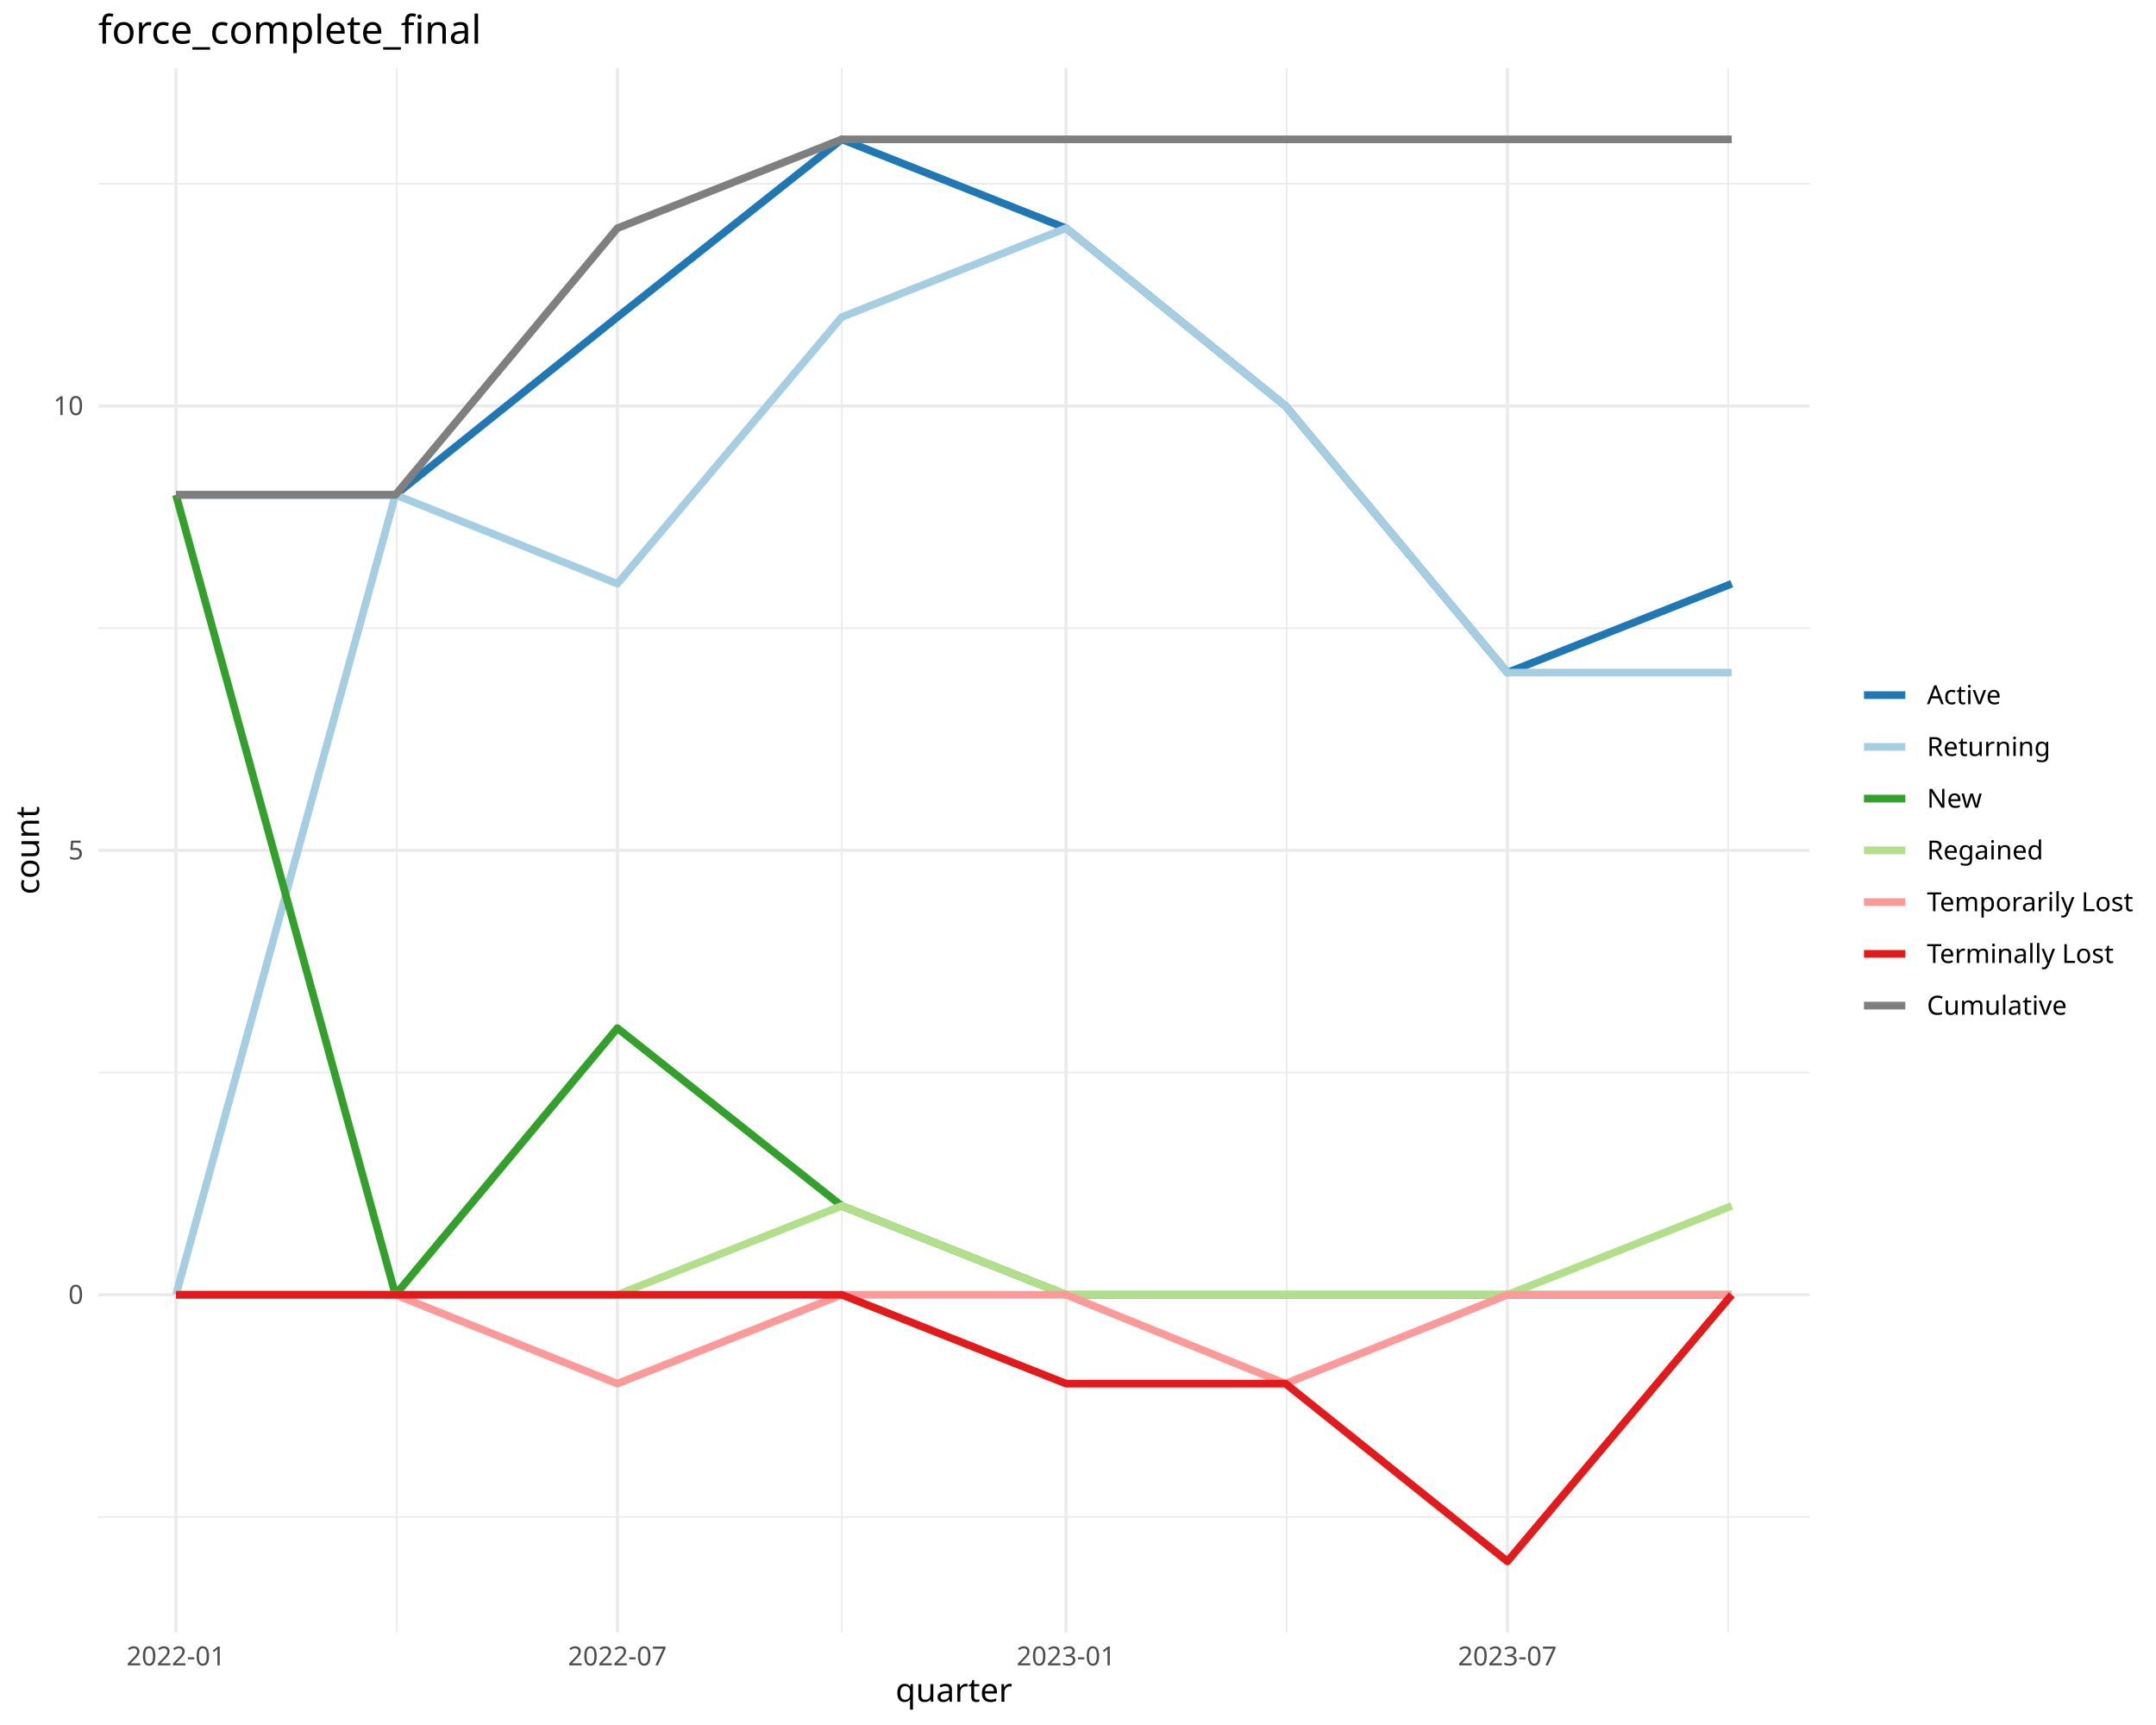
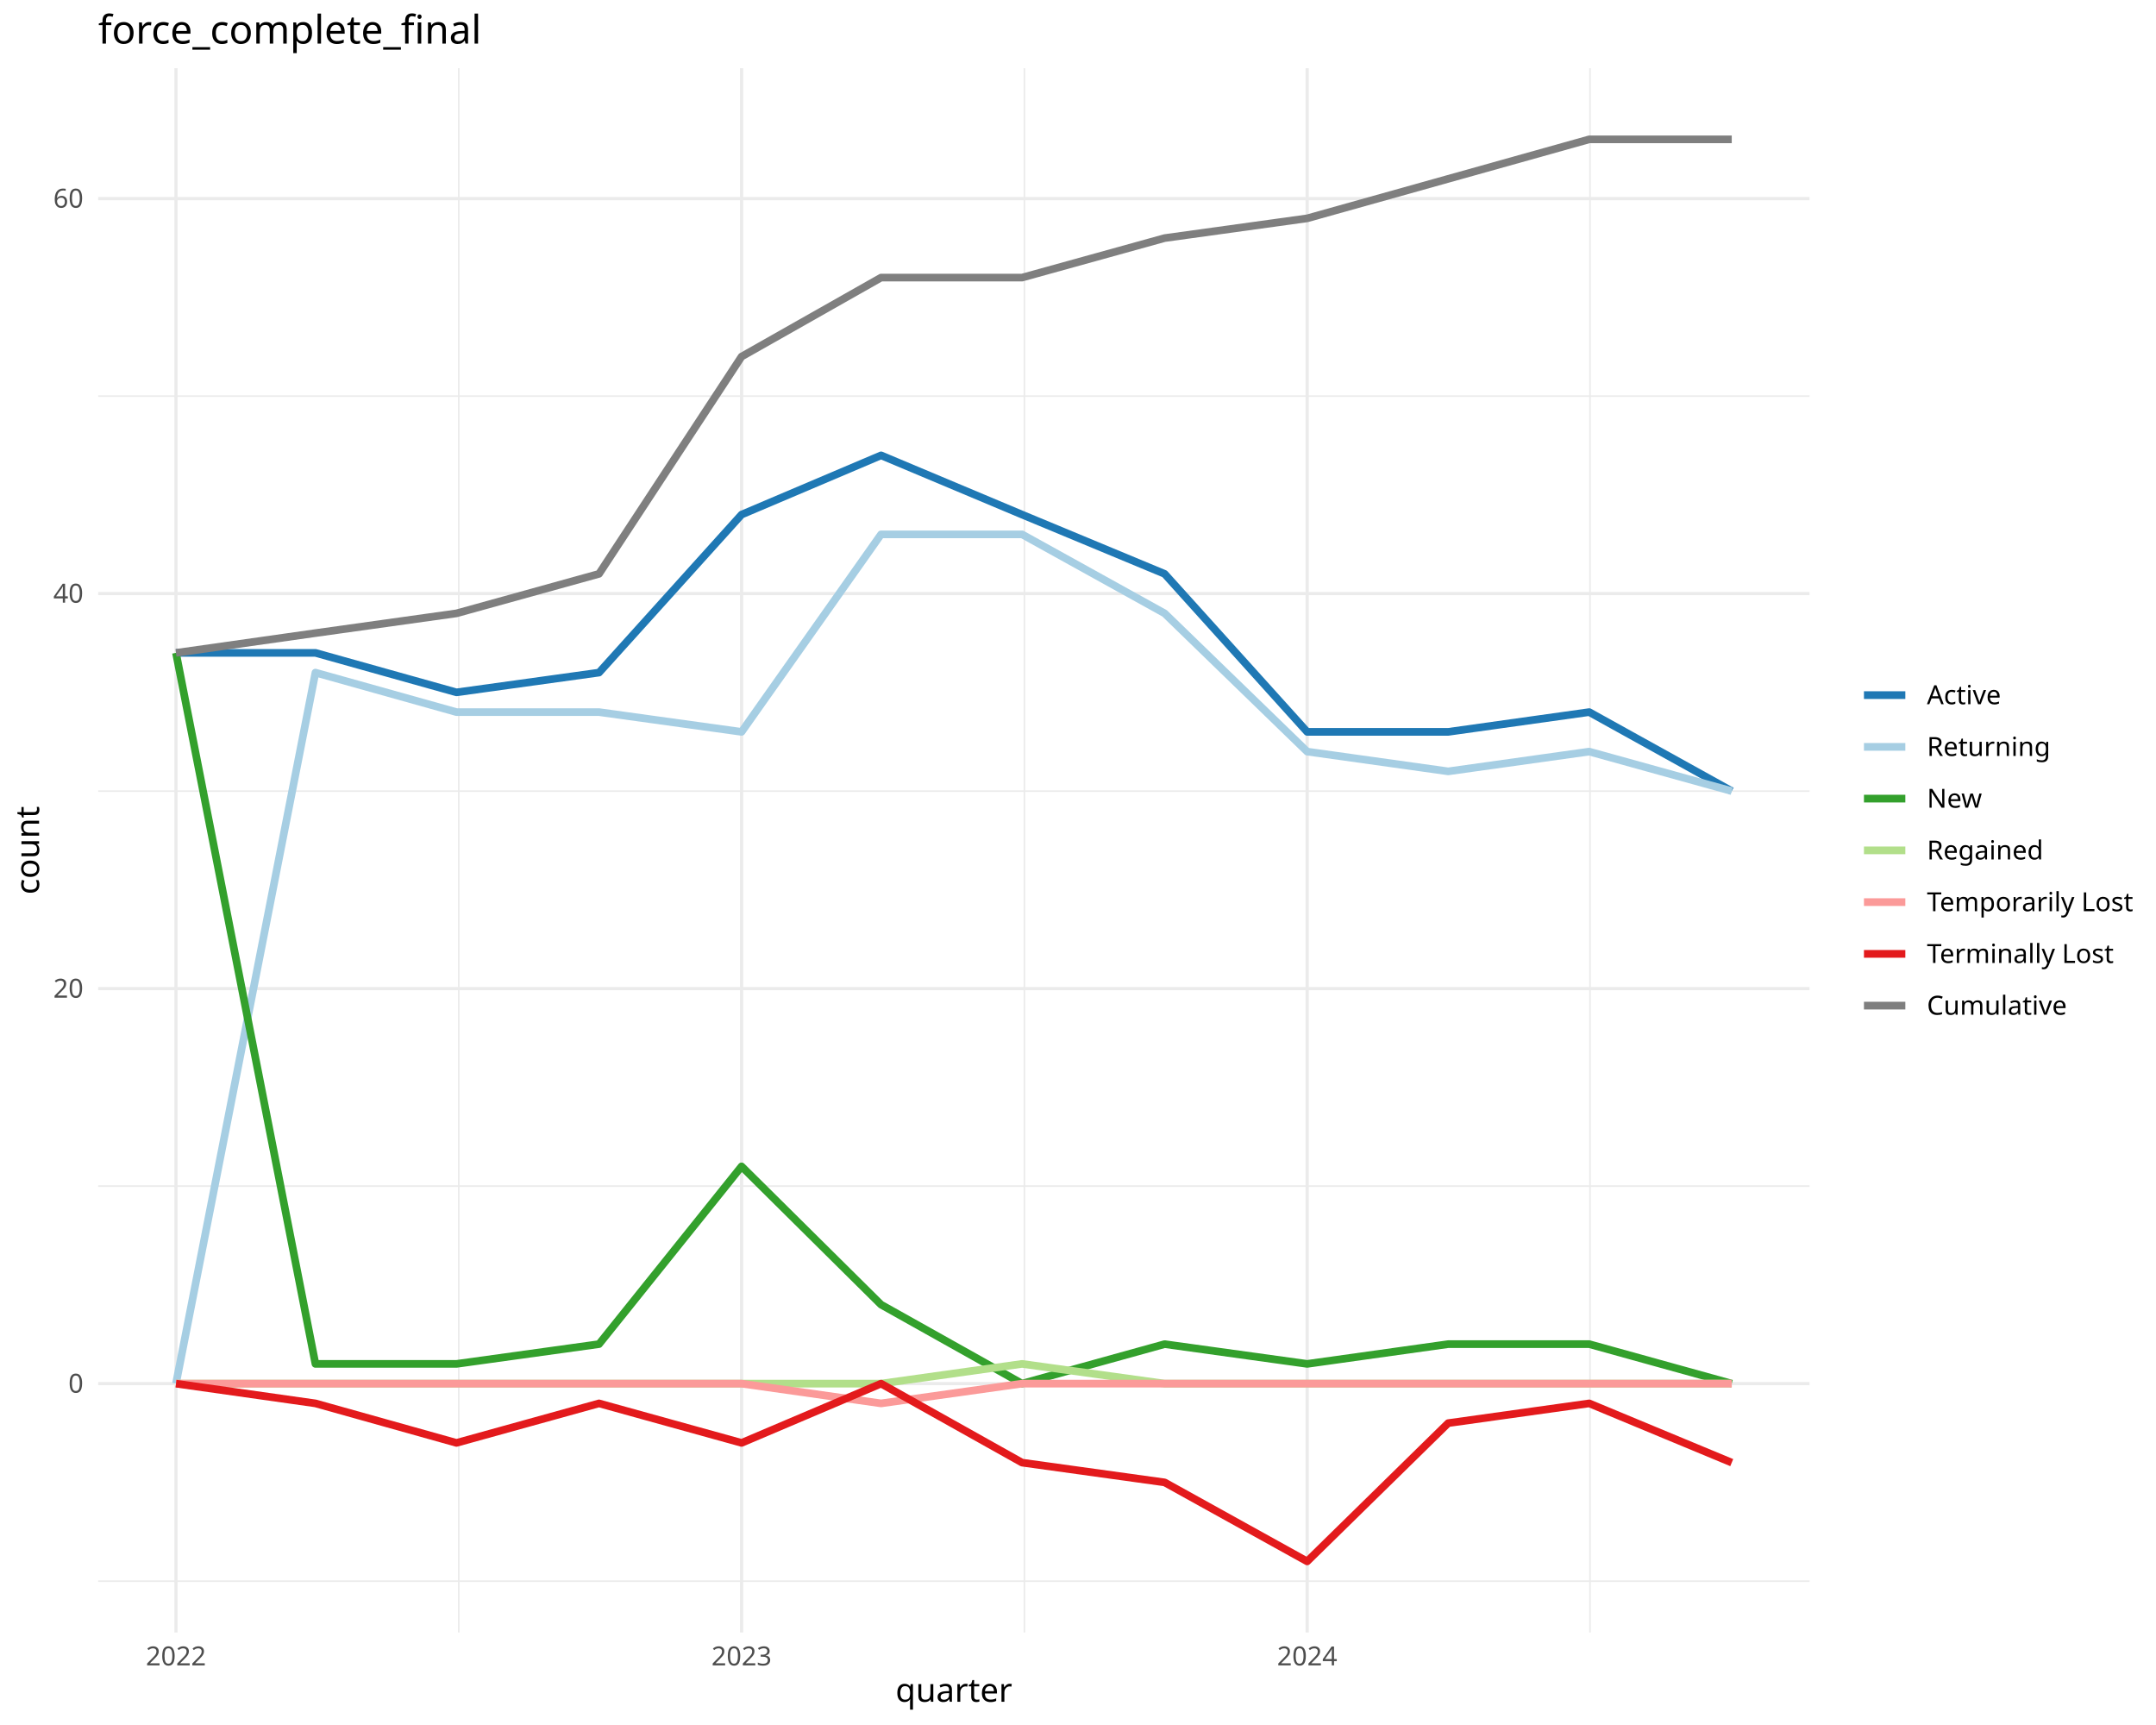
<svg xmlns="http://www.w3.org/2000/svg" class="svglite" data-engine-version="2.0" width="720.00pt" height="576.00pt" viewBox="0 0 720.00 576.00">
  <defs>
    <style type="text/css">
    .svglite line, .svglite polyline, .svglite polygon, .svglite path, .svglite rect, .svglite circle {
      fill: none;
      stroke: #000000;
      stroke-linecap: round;
      stroke-linejoin: round;
      stroke-miterlimit: 10.00;
    }
  </style>
  </defs>
  <rect width="100%" height="100%" style="stroke: none; fill: #FFFFFF;" />
  <defs>
    <clipPath id="cpMC4wMHw3MjAuMDB8MC4wMHw1NzYuMDA=">
      <rect x="0.00" y="0.00" width="720.00" height="576.00" />
    </clipPath>
  </defs>
  <g clip-path="url(#cpMC4wMHw3MjAuMDB8MC4wMHw1NzYuMDA=)">
    <rect x="0.00" y="0.00" width="720.00" height="576.00" style="stroke-width: 1.07; stroke: none; fill: #FFFFFF;" />
  </g>
  <defs>
    <clipPath id="cpMzIuNzl8NjA0LjMwfDIyLjc4fDU0NS4xMQ==">
      <rect x="32.79" y="22.78" width="571.51" height="522.33" />
    </clipPath>
  </defs>
  <g clip-path="url(#cpMzIuNzl8NjA0LjMwfDIyLjc4fDU0NS4xMQ==)">
-     <polyline points="32.79,506.53 604.30,506.53 " style="stroke-width: 0.53; stroke: #EBEBEB; stroke-linecap: butt;" />
-     <polyline points="32.79,358.14 604.30,358.14 " style="stroke-width: 0.53; stroke: #EBEBEB; stroke-linecap: butt;" />
-     <polyline points="32.79,209.75 604.30,209.75 " style="stroke-width: 0.53; stroke: #EBEBEB; stroke-linecap: butt;" />
-     <polyline points="32.79,61.36 604.30,61.36 " style="stroke-width: 0.53; stroke: #EBEBEB; stroke-linecap: butt;" />
-     <polyline points="132.47,545.11 132.47,22.78 " style="stroke-width: 0.53; stroke: #EBEBEB; stroke-linecap: butt;" />
-     <polyline points="281.09,545.11 281.09,22.78 " style="stroke-width: 0.53; stroke: #EBEBEB; stroke-linecap: butt;" />
-     <polyline points="429.71,545.11 429.71,22.78 " style="stroke-width: 0.53; stroke: #EBEBEB; stroke-linecap: butt;" />
-     <polyline points="577.10,545.11 577.10,22.78 " style="stroke-width: 0.53; stroke: #EBEBEB; stroke-linecap: butt;" />
-     <polyline points="32.79,432.34 604.30,432.34 " style="stroke-width: 1.07; stroke: #EBEBEB; stroke-linecap: butt;" />
-     <polyline points="32.79,283.95 604.30,283.95 " style="stroke-width: 1.07; stroke: #EBEBEB; stroke-linecap: butt;" />
-     <polyline points="32.79,135.56 604.30,135.56 " style="stroke-width: 1.07; stroke: #EBEBEB; stroke-linecap: butt;" />
+     <polyline points="32.79,527.97 604.30,527.97 " style="stroke-width: 0.53; stroke: #EBEBEB; stroke-linecap: butt;" />
+     <polyline points="32.79,396.06 604.30,396.06 " style="stroke-width: 0.53; stroke: #EBEBEB; stroke-linecap: butt;" />
+     <polyline points="32.79,264.16 604.30,264.16 " style="stroke-width: 0.53; stroke: #EBEBEB; stroke-linecap: butt;" />
+     <polyline points="32.79,132.26 604.30,132.26 " style="stroke-width: 0.53; stroke: #EBEBEB; stroke-linecap: butt;" />
+     <polyline points="153.21,545.11 153.21,22.78 " style="stroke-width: 0.53; stroke: #EBEBEB; stroke-linecap: butt;" />
+     <polyline points="342.09,545.11 342.09,22.78 " style="stroke-width: 0.53; stroke: #EBEBEB; stroke-linecap: butt;" />
+     <polyline points="530.98,545.11 530.98,22.78 " style="stroke-width: 0.53; stroke: #EBEBEB; stroke-linecap: butt;" />
+     <polyline points="32.79,462.01 604.30,462.01 " style="stroke-width: 1.07; stroke: #EBEBEB; stroke-linecap: butt;" />
+     <polyline points="32.79,330.11 604.30,330.11 " style="stroke-width: 1.07; stroke: #EBEBEB; stroke-linecap: butt;" />
+     <polyline points="32.79,198.21 604.30,198.21 " style="stroke-width: 1.07; stroke: #EBEBEB; stroke-linecap: butt;" />
+     <polyline points="32.79,66.31 604.30,66.31 " style="stroke-width: 1.07; stroke: #EBEBEB; stroke-linecap: butt;" />
    <polyline points="58.77,545.11 58.77,22.78 " style="stroke-width: 1.07; stroke: #EBEBEB; stroke-linecap: butt;" />
-     <polyline points="206.17,545.11 206.17,22.78 " style="stroke-width: 1.07; stroke: #EBEBEB; stroke-linecap: butt;" />
-     <polyline points="356.01,545.11 356.01,22.78 " style="stroke-width: 1.07; stroke: #EBEBEB; stroke-linecap: butt;" />
-     <polyline points="503.40,545.11 503.40,22.78 " style="stroke-width: 1.07; stroke: #EBEBEB; stroke-linecap: butt;" />
-     <polyline points="58.77,165.24 132.06,165.24 206.17,105.88 281.09,46.53 356.01,76.20 429.30,135.56 503.40,224.59 578.32,194.91 " style="stroke-width: 2.56; stroke: #1F78B4; stroke-linecap: butt;" />
-     <polyline points="58.77,432.34 132.06,165.24 206.17,194.91 281.09,105.88 356.01,76.20 429.30,135.56 503.40,224.59 578.32,224.59 " style="stroke-width: 2.56; stroke: #A6CEE3; stroke-linecap: butt;" />
-     <polyline points="58.77,165.24 132.06,432.34 206.17,343.30 281.09,402.66 356.01,432.34 429.30,432.34 503.40,432.34 578.32,432.34 " style="stroke-width: 2.56; stroke: #33A02C; stroke-linecap: butt;" />
-     <polyline points="58.77,432.34 132.06,432.34 206.17,432.34 281.09,402.66 356.01,432.34 429.30,432.34 503.40,432.34 578.32,402.66 " style="stroke-width: 2.56; stroke: #B2DF8A; stroke-linecap: butt;" />
-     <polyline points="58.77,432.34 132.06,432.34 206.17,462.01 281.09,432.34 356.01,432.34 429.30,462.01 503.40,432.34 578.32,432.34 " style="stroke-width: 2.56; stroke: #FB9A99; stroke-linecap: butt;" />
-     <polyline points="58.77,432.34 132.06,432.34 206.17,432.34 281.09,432.34 356.01,462.01 429.30,462.01 503.40,521.37 578.32,432.34 " style="stroke-width: 2.56; stroke: #E31A1C; stroke-linecap: butt;" />
-     <polyline points="58.77,165.24 132.06,165.24 206.17,76.20 281.09,46.53 356.01,46.53 429.30,46.53 503.40,46.53 578.32,46.53 " style="stroke-width: 2.56; stroke: #7F7F7F; stroke-linecap: butt;" />
+     <polyline points="247.65,545.11 247.65,22.78 " style="stroke-width: 1.07; stroke: #EBEBEB; stroke-linecap: butt;" />
+     <polyline points="436.53,545.11 436.53,22.78 " style="stroke-width: 1.07; stroke: #EBEBEB; stroke-linecap: butt;" />
+     <polyline points="58.77,218.00 105.34,218.00 152.44,231.19 200.04,224.59 247.65,171.83 294.23,152.05 341.32,171.83 388.93,191.62 436.53,244.38 483.63,244.38 530.72,237.78 578.32,264.16 " style="stroke-width: 2.56; stroke: #1F78B4; stroke-linecap: butt;" />
+     <polyline points="58.77,462.01 105.34,224.59 152.44,237.78 200.04,237.78 247.65,244.38 294.23,178.43 341.32,178.43 388.93,204.81 436.53,250.97 483.63,257.57 530.72,250.97 578.32,264.16 " style="stroke-width: 2.56; stroke: #A6CEE3; stroke-linecap: butt;" />
+     <polyline points="58.77,218.00 105.34,455.42 152.44,455.42 200.04,448.82 247.65,389.47 294.23,435.63 341.32,462.01 388.93,448.82 436.53,455.42 483.63,448.82 530.72,448.82 578.32,462.01 " style="stroke-width: 2.56; stroke: #33A02C; stroke-linecap: butt;" />
+     <polyline points="58.77,462.01 105.34,462.01 152.44,462.01 200.04,462.01 247.65,462.01 294.23,462.01 341.32,455.42 388.93,462.01 436.53,462.01 483.63,462.01 530.72,462.01 578.32,462.01 " style="stroke-width: 2.56; stroke: #B2DF8A; stroke-linecap: butt;" />
+     <polyline points="58.77,462.01 105.34,462.01 152.44,462.01 200.04,462.01 247.65,462.01 294.23,468.61 341.32,462.01 388.93,462.01 436.53,462.01 483.63,462.01 530.72,462.01 578.32,462.01 " style="stroke-width: 2.56; stroke: #FB9A99; stroke-linecap: butt;" />
+     <polyline points="58.77,462.01 105.34,468.61 152.44,481.80 200.04,468.61 247.65,481.80 294.23,462.01 341.32,488.39 388.93,494.99 436.53,521.37 483.63,475.20 530.72,468.61 578.32,488.39 " style="stroke-width: 2.56; stroke: #E31A1C; stroke-linecap: butt;" />
+     <polyline points="58.77,218.00 105.34,211.40 152.44,204.81 200.04,191.62 247.65,119.07 294.23,92.69 341.32,92.69 388.93,79.50 436.53,72.91 483.63,59.72 530.72,46.53 578.32,46.53 " style="stroke-width: 2.56; stroke: #7F7F7F; stroke-linecap: butt;" />
  </g>
  <g clip-path="url(#cpMC4wMHw3MjAuMDB8MC4wMHw1NzYuMDA=)">
-     <text x="27.86" y="435.36" text-anchor="end" style="font-size: 8.80px; fill: #4D4D4D; font-family: sans;" textLength="4.89px" lengthAdjust="spacingAndGlyphs">0</text>
-     <text x="27.86" y="286.98" text-anchor="end" style="font-size: 8.80px; fill: #4D4D4D; font-family: sans;" textLength="4.89px" lengthAdjust="spacingAndGlyphs">5</text>
-     <text x="27.86" y="138.59" text-anchor="end" style="font-size: 8.80px; fill: #4D4D4D; font-family: sans;" textLength="9.79px" lengthAdjust="spacingAndGlyphs">10</text>
-     <text x="58.77" y="556.10" text-anchor="middle" style="font-size: 8.80px; fill: #4D4D4D; font-family: sans;" textLength="32.30px" lengthAdjust="spacingAndGlyphs">2022-01</text>
-     <text x="206.17" y="556.10" text-anchor="middle" style="font-size: 8.80px; fill: #4D4D4D; font-family: sans;" textLength="32.30px" lengthAdjust="spacingAndGlyphs">2022-07</text>
-     <text x="356.01" y="556.10" text-anchor="middle" style="font-size: 8.80px; fill: #4D4D4D; font-family: sans;" textLength="32.30px" lengthAdjust="spacingAndGlyphs">2023-01</text>
-     <text x="503.40" y="556.10" text-anchor="middle" style="font-size: 8.80px; fill: #4D4D4D; font-family: sans;" textLength="32.30px" lengthAdjust="spacingAndGlyphs">2023-07</text>
+     <text x="27.86" y="465.04" text-anchor="end" style="font-size: 8.80px; fill: #4D4D4D; font-family: sans;" textLength="4.89px" lengthAdjust="spacingAndGlyphs">0</text>
+     <text x="27.86" y="333.14" text-anchor="end" style="font-size: 8.80px; fill: #4D4D4D; font-family: sans;" textLength="9.79px" lengthAdjust="spacingAndGlyphs">20</text>
+     <text x="27.86" y="201.24" text-anchor="end" style="font-size: 8.80px; fill: #4D4D4D; font-family: sans;" textLength="9.79px" lengthAdjust="spacingAndGlyphs">40</text>
+     <text x="27.86" y="69.34" text-anchor="end" style="font-size: 8.80px; fill: #4D4D4D; font-family: sans;" textLength="9.79px" lengthAdjust="spacingAndGlyphs">60</text>
+     <text x="58.77" y="556.10" text-anchor="middle" style="font-size: 8.80px; fill: #4D4D4D; font-family: sans;" textLength="19.58px" lengthAdjust="spacingAndGlyphs">2022</text>
+     <text x="247.65" y="556.10" text-anchor="middle" style="font-size: 8.80px; fill: #4D4D4D; font-family: sans;" textLength="19.58px" lengthAdjust="spacingAndGlyphs">2023</text>
+     <text x="436.53" y="556.10" text-anchor="middle" style="font-size: 8.80px; fill: #4D4D4D; font-family: sans;" textLength="19.58px" lengthAdjust="spacingAndGlyphs">2024</text>
    <text x="318.55" y="568.24" text-anchor="middle" style="font-size: 11.00px; font-family: sans;" textLength="34.85px" lengthAdjust="spacingAndGlyphs">quarter</text>
    <text transform="translate(13.05,283.95) rotate(-90)" text-anchor="middle" style="font-size: 11.00px; font-family: sans;" textLength="26.91px" lengthAdjust="spacingAndGlyphs">count</text>
    <line x1="622.47" y1="232.11" x2="636.29" y2="232.11" style="stroke-width: 2.56; stroke: #1F78B4; stroke-linecap: butt;" />
    <line x1="622.47" y1="249.39" x2="636.29" y2="249.39" style="stroke-width: 2.56; stroke: #A6CEE3; stroke-linecap: butt;" />
    <line x1="622.47" y1="266.67" x2="636.29" y2="266.67" style="stroke-width: 2.56; stroke: #33A02C; stroke-linecap: butt;" />
    <line x1="622.47" y1="283.95" x2="636.29" y2="283.95" style="stroke-width: 2.56; stroke: #B2DF8A; stroke-linecap: butt;" />
    <line x1="622.47" y1="301.23" x2="636.29" y2="301.23" style="stroke-width: 2.56; stroke: #FB9A99; stroke-linecap: butt;" />
    <line x1="622.47" y1="318.51" x2="636.29" y2="318.51" style="stroke-width: 2.56; stroke: #E31A1C; stroke-linecap: butt;" />
    <line x1="622.47" y1="335.79" x2="636.29" y2="335.79" style="stroke-width: 2.56; stroke: #7F7F7F; stroke-linecap: butt;" />
    <text x="643.50" y="235.14" style="font-size: 8.80px; font-family: sans;" textLength="23.97px" lengthAdjust="spacingAndGlyphs">Active</text>
    <text x="643.50" y="252.42" style="font-size: 8.80px; font-family: sans;" textLength="38.16px" lengthAdjust="spacingAndGlyphs">Returning</text>
    <text x="643.50" y="269.70" style="font-size: 8.80px; font-family: sans;" textLength="17.61px" lengthAdjust="spacingAndGlyphs">New</text>
    <text x="643.50" y="286.98" style="font-size: 8.80px; font-family: sans;" textLength="37.68px" lengthAdjust="spacingAndGlyphs">Regained</text>
    <text x="643.50" y="304.26" style="font-size: 8.80px; font-family: sans;" textLength="65.54px" lengthAdjust="spacingAndGlyphs">Temporarily Lost</text>
    <text x="643.50" y="321.54" style="font-size: 8.80px; font-family: sans;" textLength="59.67px" lengthAdjust="spacingAndGlyphs">Terminally Lost</text>
    <text x="643.50" y="338.82" style="font-size: 8.80px; font-family: sans;" textLength="44.02px" lengthAdjust="spacingAndGlyphs">Cumulative</text>
    <text x="32.79" y="14.56" style="font-size: 13.20px; font-family: sans;" textLength="121.82px" lengthAdjust="spacingAndGlyphs">force_complete_final</text>
  </g>
</svg>
